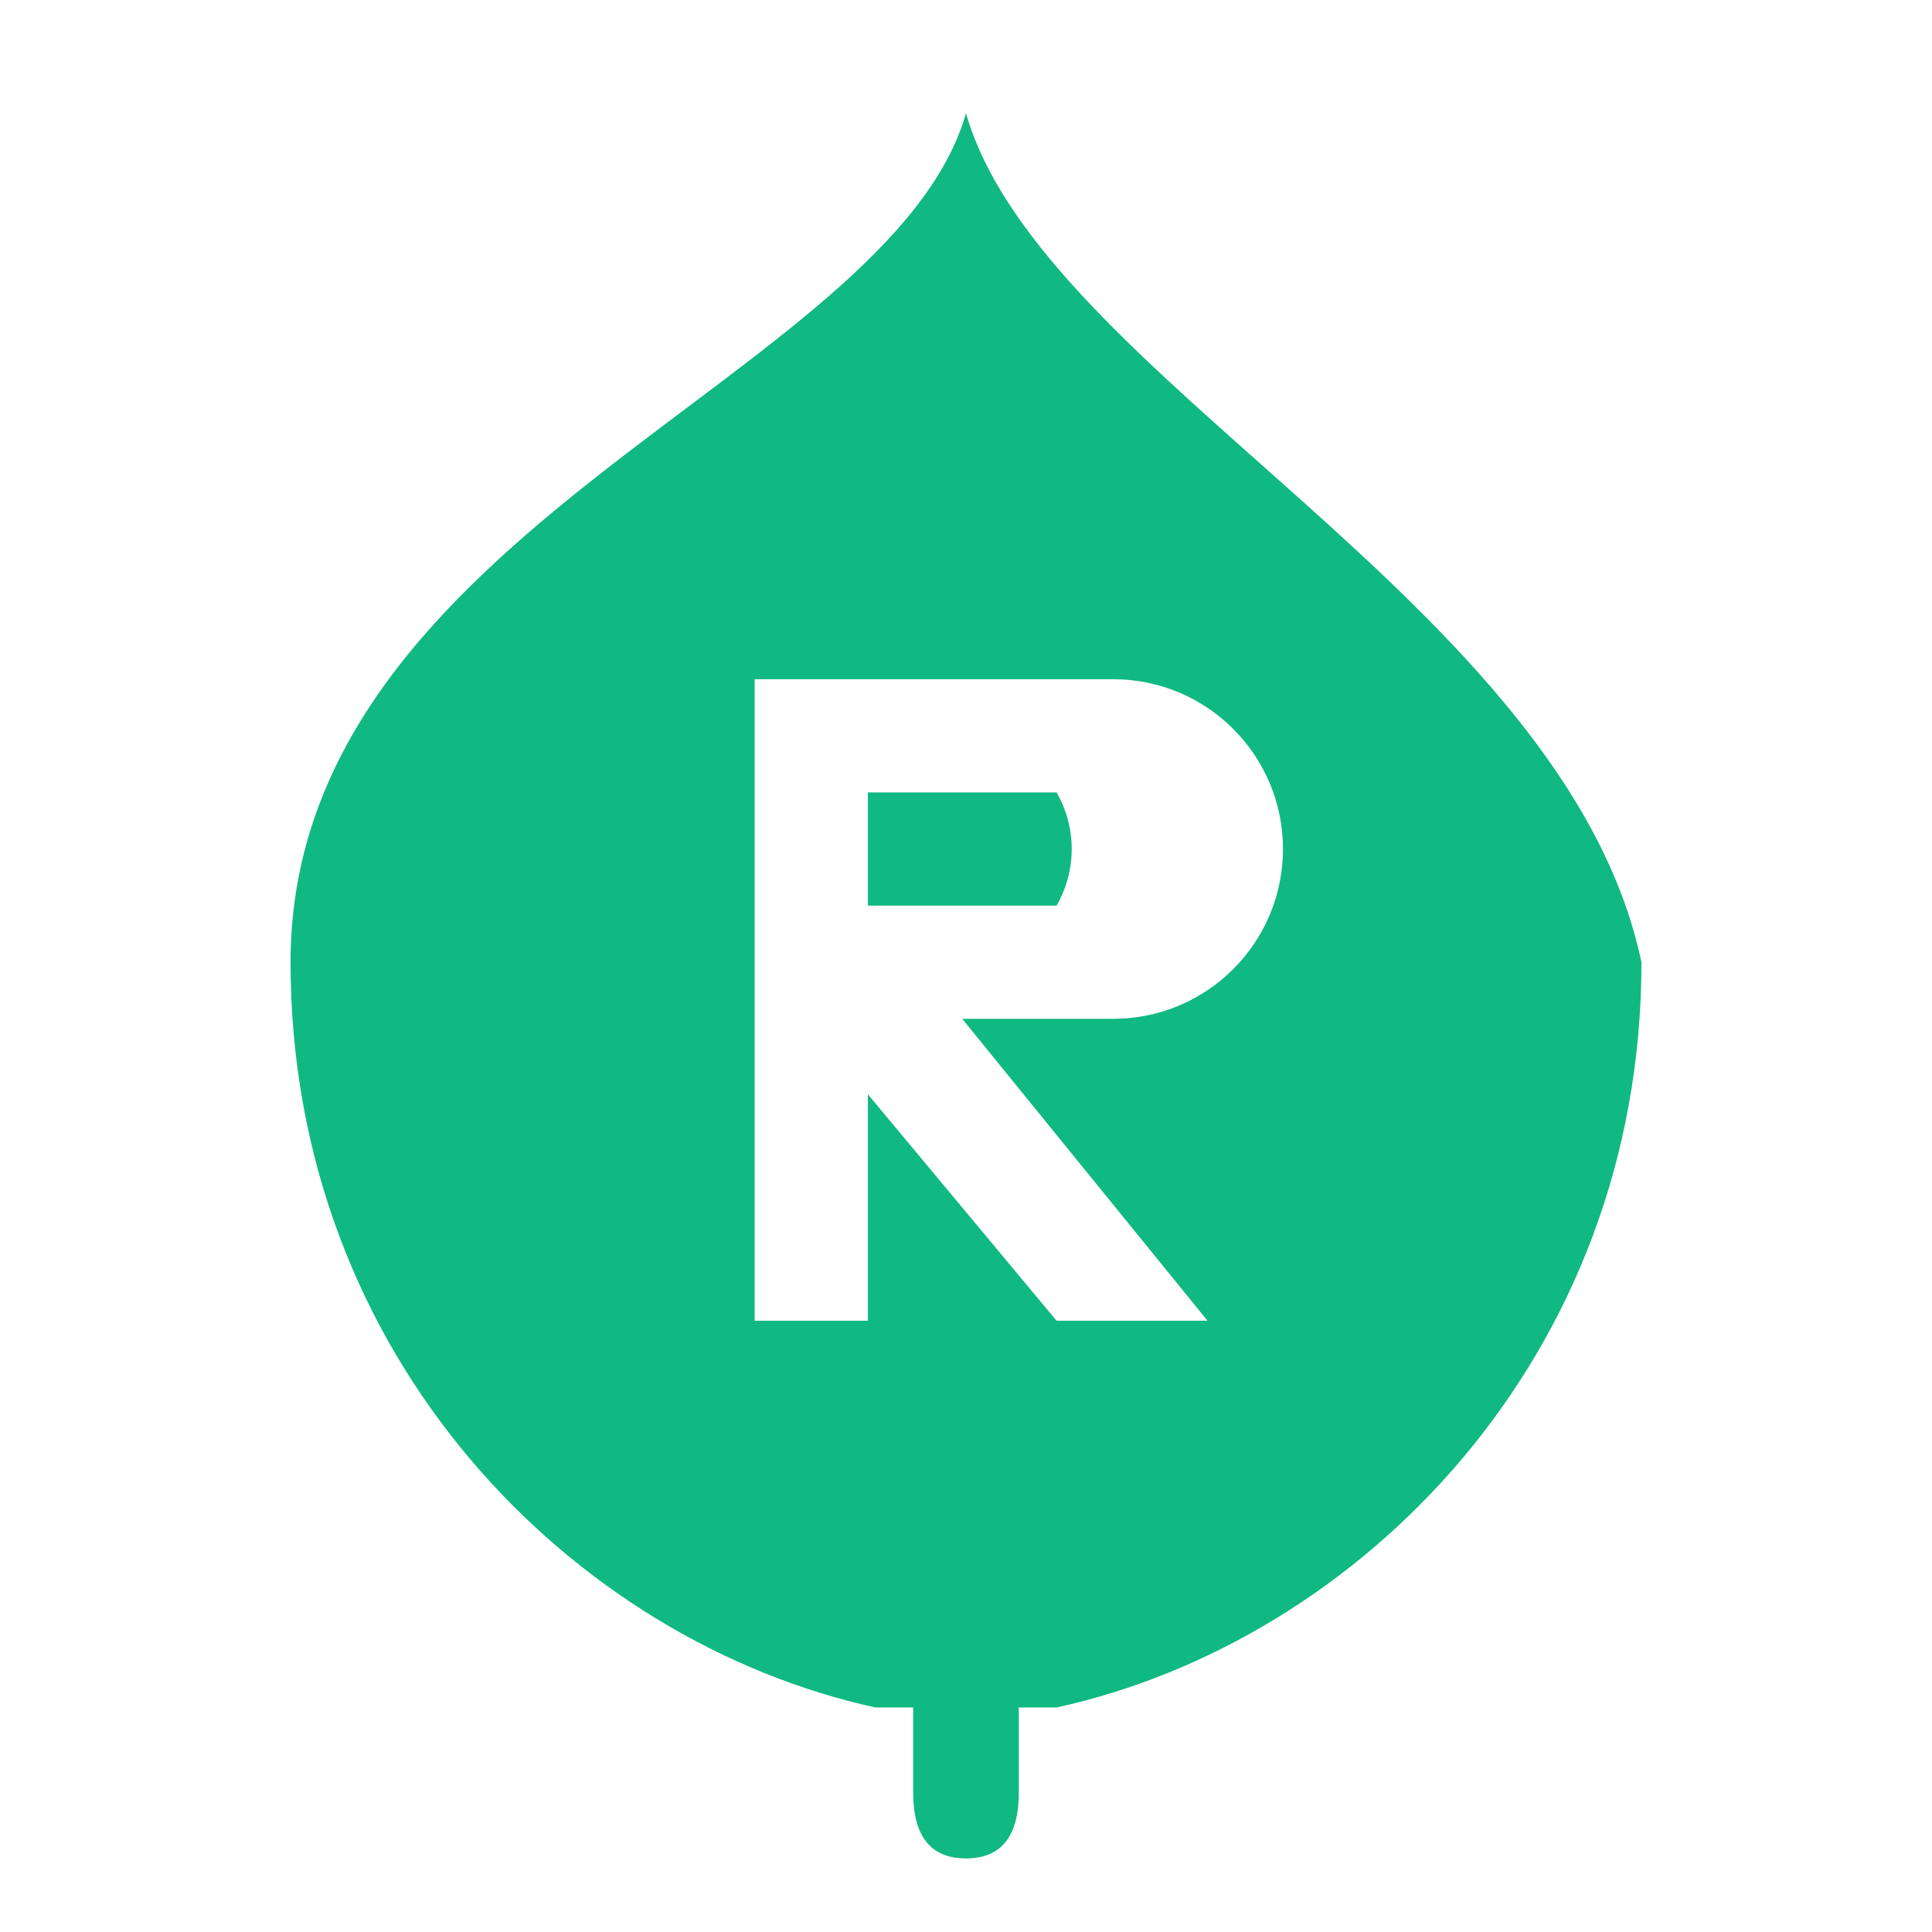
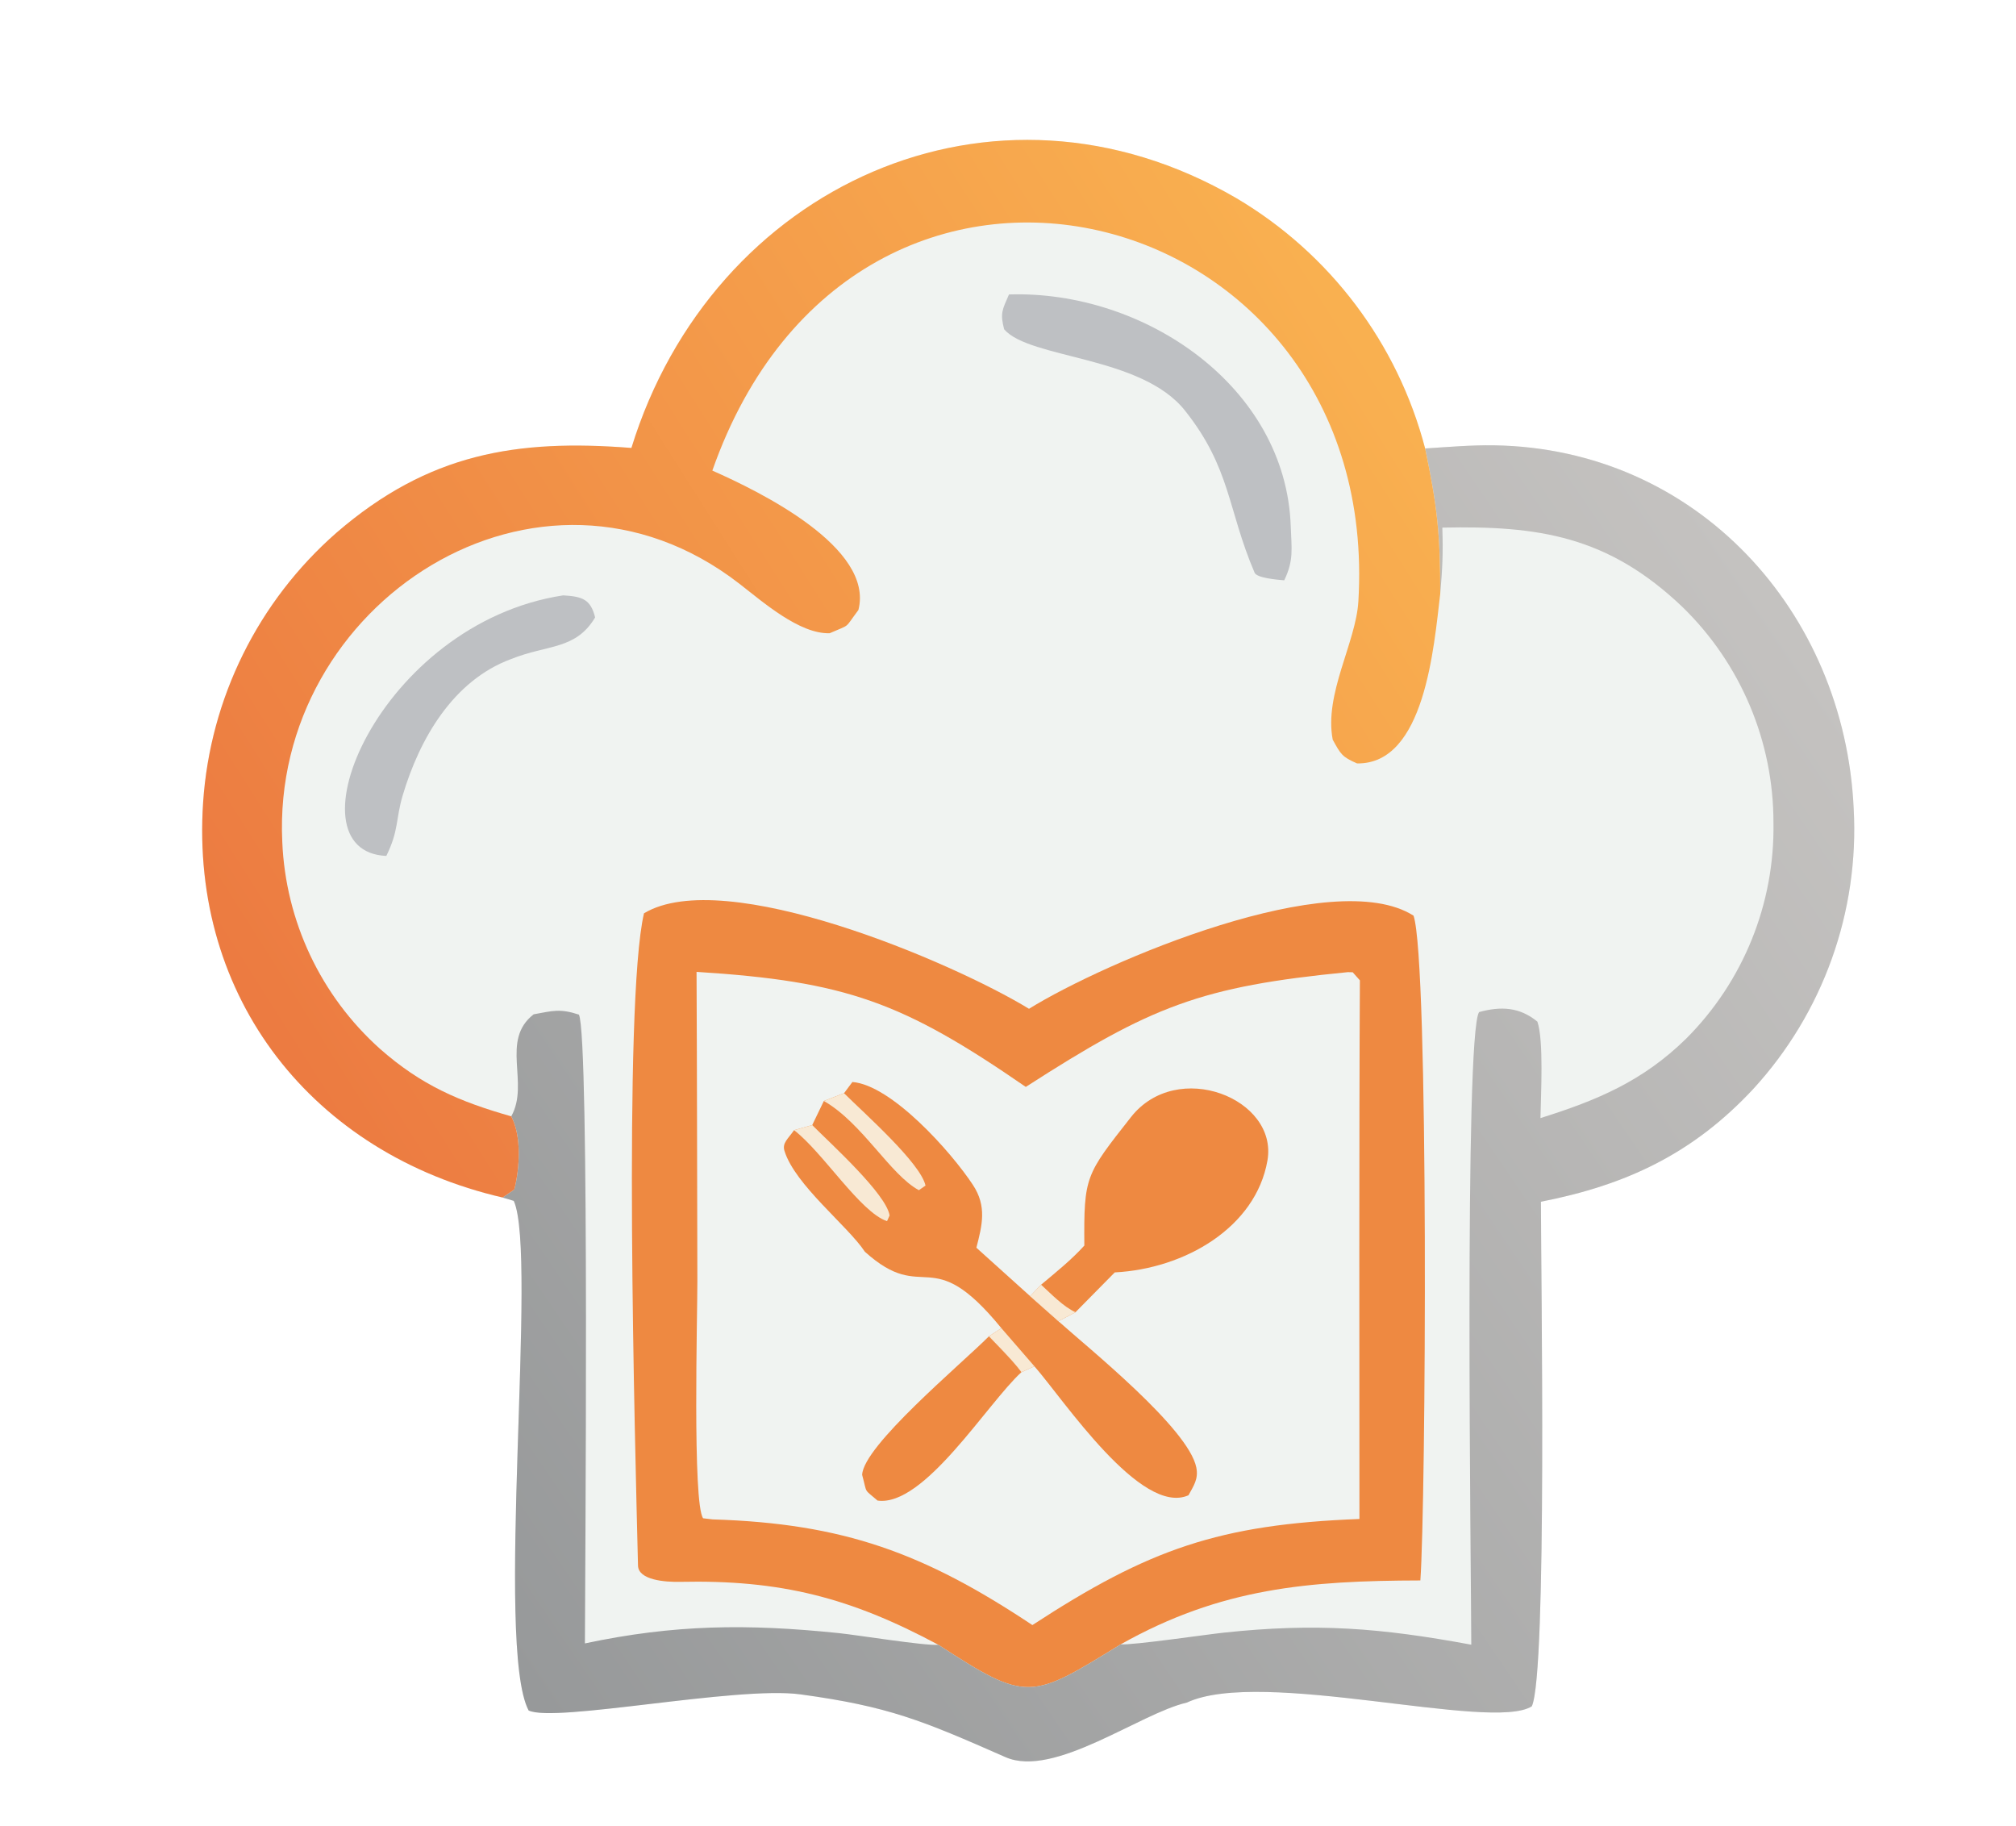
- <svg xmlns="http://www.w3.org/2000/svg" viewBox="0 0 1024 1024" width="1024" height="1024">
-   <path fill="#10B981" fill-rule="evenodd" d="M 512 60        C 552 200 830 320 870 510        C 870 720 720 870 560 905        L 540 905        L 540 950        Q 540 985 512 985        Q 484 985 484 950        L 484 905        L 464 905        C 304 870 154 720 154 510        C 154 280 472 200 512 60        Z        M 400 360        L 590 360        A 90 90 0 0 1 590 540        L 510 540        L 640 700        L 560 700        L 460 580        L 460 700        L 400 700        Z        M 460 420        L 560 420        A 60 60 0 0 1 560 480        L 460 480        Z" />
+ <svg xmlns="http://www.w3.org/2000/svg" viewBox="315 40 370 335" width="370" height="335">
+   <defs>
+     <linearGradient id="Gradient1" gradientUnits="userSpaceOnUse" x1="362.816" y1="225.285" x2="562.352" y2="98.675">
+       <stop offset="0" stop-color="rgb(236,123,65)" />
+       <stop offset="1" stop-color="rgb(249,176,80)" />
+     </linearGradient>
+     <linearGradient id="Gradient2" gradientUnits="userSpaceOnUse" x1="412.496" y1="351.729" x2="662.058" y2="181.954">
+       <stop offset="0" stop-color="rgb(151,153,154)" />
+       <stop offset="1" stop-color="rgb(196,194,192)" />
+     </linearGradient>
+   </defs>
+   <path transform="translate(0,0)" fill="rgb(240,243,241)" d="M 430.884 122.197 C 445.684 74.207 497.223 50.316 541.939 76.378 C 559.08 86.521 571.521 103.023 576.557 122.293 C 580.681 122.029 585.066 121.651 589.183 121.715 C 626.425 122.292 653.53 152.236 655.207 188.332 C 656.25 207.279 649.606 225.845 636.778 239.828 C 625.694 251.727 613.435 257.464 597.81 260.516 C 597.803 272.984 598.989 347.089 596.133 353.109 C 588.707 357.824 546.546 345.995 532.821 352.427 C 524.206 354.389 508.438 366.355 499.537 362.436 C 484.293 355.722 478.14 353.127 461.893 350.917 C 450.235 349.331 416.813 356.194 412.018 353.872 C 405.796 342.066 413.744 270.135 409.291 260.359 L 407.246 259.746 C 372.453 251.697 349.869 223.199 352.28 187.203 C 353.573 168.116 362.387 150.322 376.787 137.726 C 393.654 123.184 409.793 120.543 430.884 122.197 z" />
+   <path transform="translate(0,0)" fill="rgb(238,137,65)" d="M 503.854 225.114 C 517.986 216.372 559.718 198.655 574.432 208.028 C 577.262 216.336 576.693 316.18 575.681 330.013 C 555.164 330.067 539.114 331.37 520.697 341.73 C 504.16 351.903 503.59 352.464 487.222 341.823 C 471.025 333.139 458.251 329.869 439.797 330.269 C 437.113 330.328 432.158 329.964 432.094 327.281 C 431.566 305.391 429.331 224.153 433.192 207.593 C 447.974 198.697 489.787 216.537 503.854 225.114 z" />
+   <path transform="translate(0,0)" fill="rgb(240,243,241)" d="M 562.389 218.388 L 563.267 218.414 C 563.705 218.908 564.144 219.402 564.582 219.895 C 564.431 246.514 564.487 293.605 564.5 318.733 C 538.741 319.733 525.891 324.236 504.476 338.201 C 484.578 324.968 469.825 319.55 445.793 318.811 L 444.045 318.604 C 442.071 315.869 443.005 281.094 442.989 275.152 C 442.938 256.314 442.931 237.195 442.839 218.338 C 470.277 220.073 480.657 223.863 503.264 239.45 C 526.315 224.608 535.36 221.025 562.389 218.388 z" />
+   <path transform="translate(0,0)" fill="rgb(238,137,65)" d="M 469.907 240.601 L 471.442 238.548 C 478.616 239.109 489.543 251.323 493.566 257.441 C 496.147 261.365 495.265 264.809 494.197 268.957 L 504.065 277.845 L 509.252 282.442 C 514.739 287.368 533.138 302.115 534.563 309.292 C 534.984 311.414 534.057 312.662 533.121 314.385 C 524.396 318.251 510.23 296.869 504.851 290.717 L 502.457 291.803 C 501.024 289.826 498.25 287.076 496.493 285.22 L 498.784 283.718 C 485.628 267.614 484.81 279.668 473.733 269.695 C 470.62 264.975 460.922 257.458 458.976 251.194 C 458.527 249.749 459.59 249.023 460.738 247.387 L 464.067 246.452 L 466.202 242.03 L 469.907 240.601 z" />
+   <path transform="translate(0,0)" fill="rgb(248,233,212)" d="M 469.907 240.601 C 473.69 244.358 483.944 253.414 484.862 257.552 L 483.643 258.401 C 478.355 255.555 473.292 246.09 466.202 242.03 L 469.907 240.601 z" />
+   <path transform="translate(0,0)" fill="rgb(248,233,212)" d="M 464.067 246.452 C 467.487 249.892 477.659 259.083 478.269 263.04 L 477.797 264.087 C 472.871 262.433 466.087 251.51 460.738 247.387 L 464.067 246.452 z" />
+   <path transform="translate(0,0)" fill="rgb(248,233,212)" d="M 498.784 283.718 L 504.851 290.717 L 502.457 291.803 C 501.024 289.826 498.25 287.076 496.493 285.22 L 498.784 283.718 z" />
+   <path transform="translate(0,0)" fill="rgb(238,137,65)" d="M 514.01 268.563 C 513.914 255.825 514.225 255.604 522.567 244.99 C 531.045 234.206 549.596 241.584 547.619 252.947 C 545.479 265.247 532.439 272.826 519.594 273.486 L 512.386 280.794 L 509.252 282.442 L 504.065 277.845 L 506.073 275.745 C 508.853 273.409 511.566 271.254 514.01 268.563 z" />
+   <path transform="translate(0,0)" fill="rgb(248,233,212)" d="M 504.065 277.845 L 506.073 275.745 C 507.943 277.454 510.163 279.78 512.386 280.794 L 509.252 282.442 L 504.065 277.845 z" />
+   <path transform="translate(0,0)" fill="rgb(238,137,65)" d="M 496.493 285.22 C 498.25 287.076 501.024 289.826 502.457 291.803 C 496.199 297.51 484.623 316.555 476.057 315.356 C 473.42 313.068 474.218 314.26 473.231 310.636 C 473.455 305.297 491.221 290.49 496.493 285.22 z" />
+   <path transform="translate(0,0)" fill="url(#Gradient2)" d="M 576.557 122.293 C 580.681 122.029 585.066 121.651 589.183 121.715 C 626.425 122.292 653.53 152.236 655.207 188.332 C 656.25 207.279 649.606 225.845 636.778 239.828 C 625.694 251.727 613.435 257.464 597.81 260.516 C 597.803 272.984 598.989 347.089 596.133 353.109 C 588.707 357.824 546.546 345.995 532.821 352.427 C 524.206 354.389 508.438 366.355 499.537 362.436 C 484.293 355.722 478.14 353.127 461.893 350.917 C 450.235 349.331 416.813 356.194 412.018 353.872 C 405.796 342.066 413.744 270.135 409.291 260.359 L 407.246 259.746 L 409.396 258.269 C 410.389 254.338 410.749 248.486 408.83 244.849 C 412.242 238.779 406.766 230.913 412.945 226.127 C 416.475 225.485 417.742 225.04 421.251 226.183 C 423.243 230.153 422.347 331.76 422.35 341.566 C 438.755 338.084 452.125 337.946 468.945 339.677 C 472.421 340.035 484.777 342.037 487.222 341.823 C 503.59 352.464 504.16 351.903 520.697 341.73 C 522.734 341.937 536.422 339.933 539.558 339.597 C 556.563 337.778 568.419 338.728 585.028 341.802 C 585.009 329.489 583.691 229.823 586.462 225.716 C 590.442 224.63 593.866 224.767 597.16 227.471 C 598.353 230.911 597.793 241.01 597.724 245.17 C 608.115 241.909 616.527 238.394 624.5 230.555 C 634.963 220.073 640.731 205.797 640.486 190.989 C 640.508 176.085 634.493 161.808 623.814 151.412 C 610.128 138.331 597.309 136.44 579.714 136.818 C 579.869 141.526 579.737 144.269 579.328 148.975 C 579.347 138.072 578.765 132.8 576.557 122.293 z" />
+   <path transform="translate(0,0)" fill="url(#Gradient1)" d="M 430.884 122.197 C 445.684 74.207 497.223 50.316 541.939 76.378 C 559.08 86.521 571.521 103.023 576.557 122.293 C 578.765 132.8 579.347 138.072 579.328 148.975 C 578.16 158.681 576.508 180.282 564.062 180.089 C 561.276 178.869 561.088 178.423 559.595 175.73 C 557.996 167.348 563.841 157.962 564.302 150.385 C 568.815 76.08 472.148 51.151 445.737 126.354 C 454.457 130.21 475.487 140.476 472.544 151.937 C 469.844 155.528 471.254 154.446 467.272 156.197 C 461.714 156.379 454.962 150.411 450.663 147.086 C 413.965 118.703 364.731 150.669 366.807 194.467 C 367.409 209.028 373.872 222.727 384.727 232.451 C 392.319 239.146 399.303 242.139 408.83 244.849 C 410.749 248.486 410.389 254.338 409.396 258.269 L 407.246 259.746 C 372.453 251.697 349.869 223.199 352.28 187.203 C 353.573 168.116 362.387 150.322 376.787 137.726 C 393.654 123.184 409.793 120.543 430.884 122.197 z" />
+   <path transform="translate(0,0)" fill="rgb(190,192,195)" d="M 500.179 94.033 C 525.033 93.235 551.025 110.936 551.894 136.588 C 552.032 140.647 552.489 142.776 550.698 146.488 C 549.23 146.365 545.67 146.052 545.26 145.094 C 540.276 133.464 540.914 125.938 532.461 115.319 C 524.435 105.236 503.996 105.882 499.293 100.428 C 498.527 97.467 498.94 96.891 500.179 94.033 z" />
+   <path transform="translate(0,0)" fill="rgb(190,192,195)" d="M 418.367 149.248 C 421.845 149.466 423.391 149.931 424.226 153.3 C 420.631 159.294 415.522 158.234 408.83 160.927 C 398.16 164.85 391.994 175.582 388.907 185.964 C 387.597 190.372 388.23 192.328 385.903 197.062 C 367.375 196.274 384.529 154.432 418.367 149.248 z" />
</svg>
